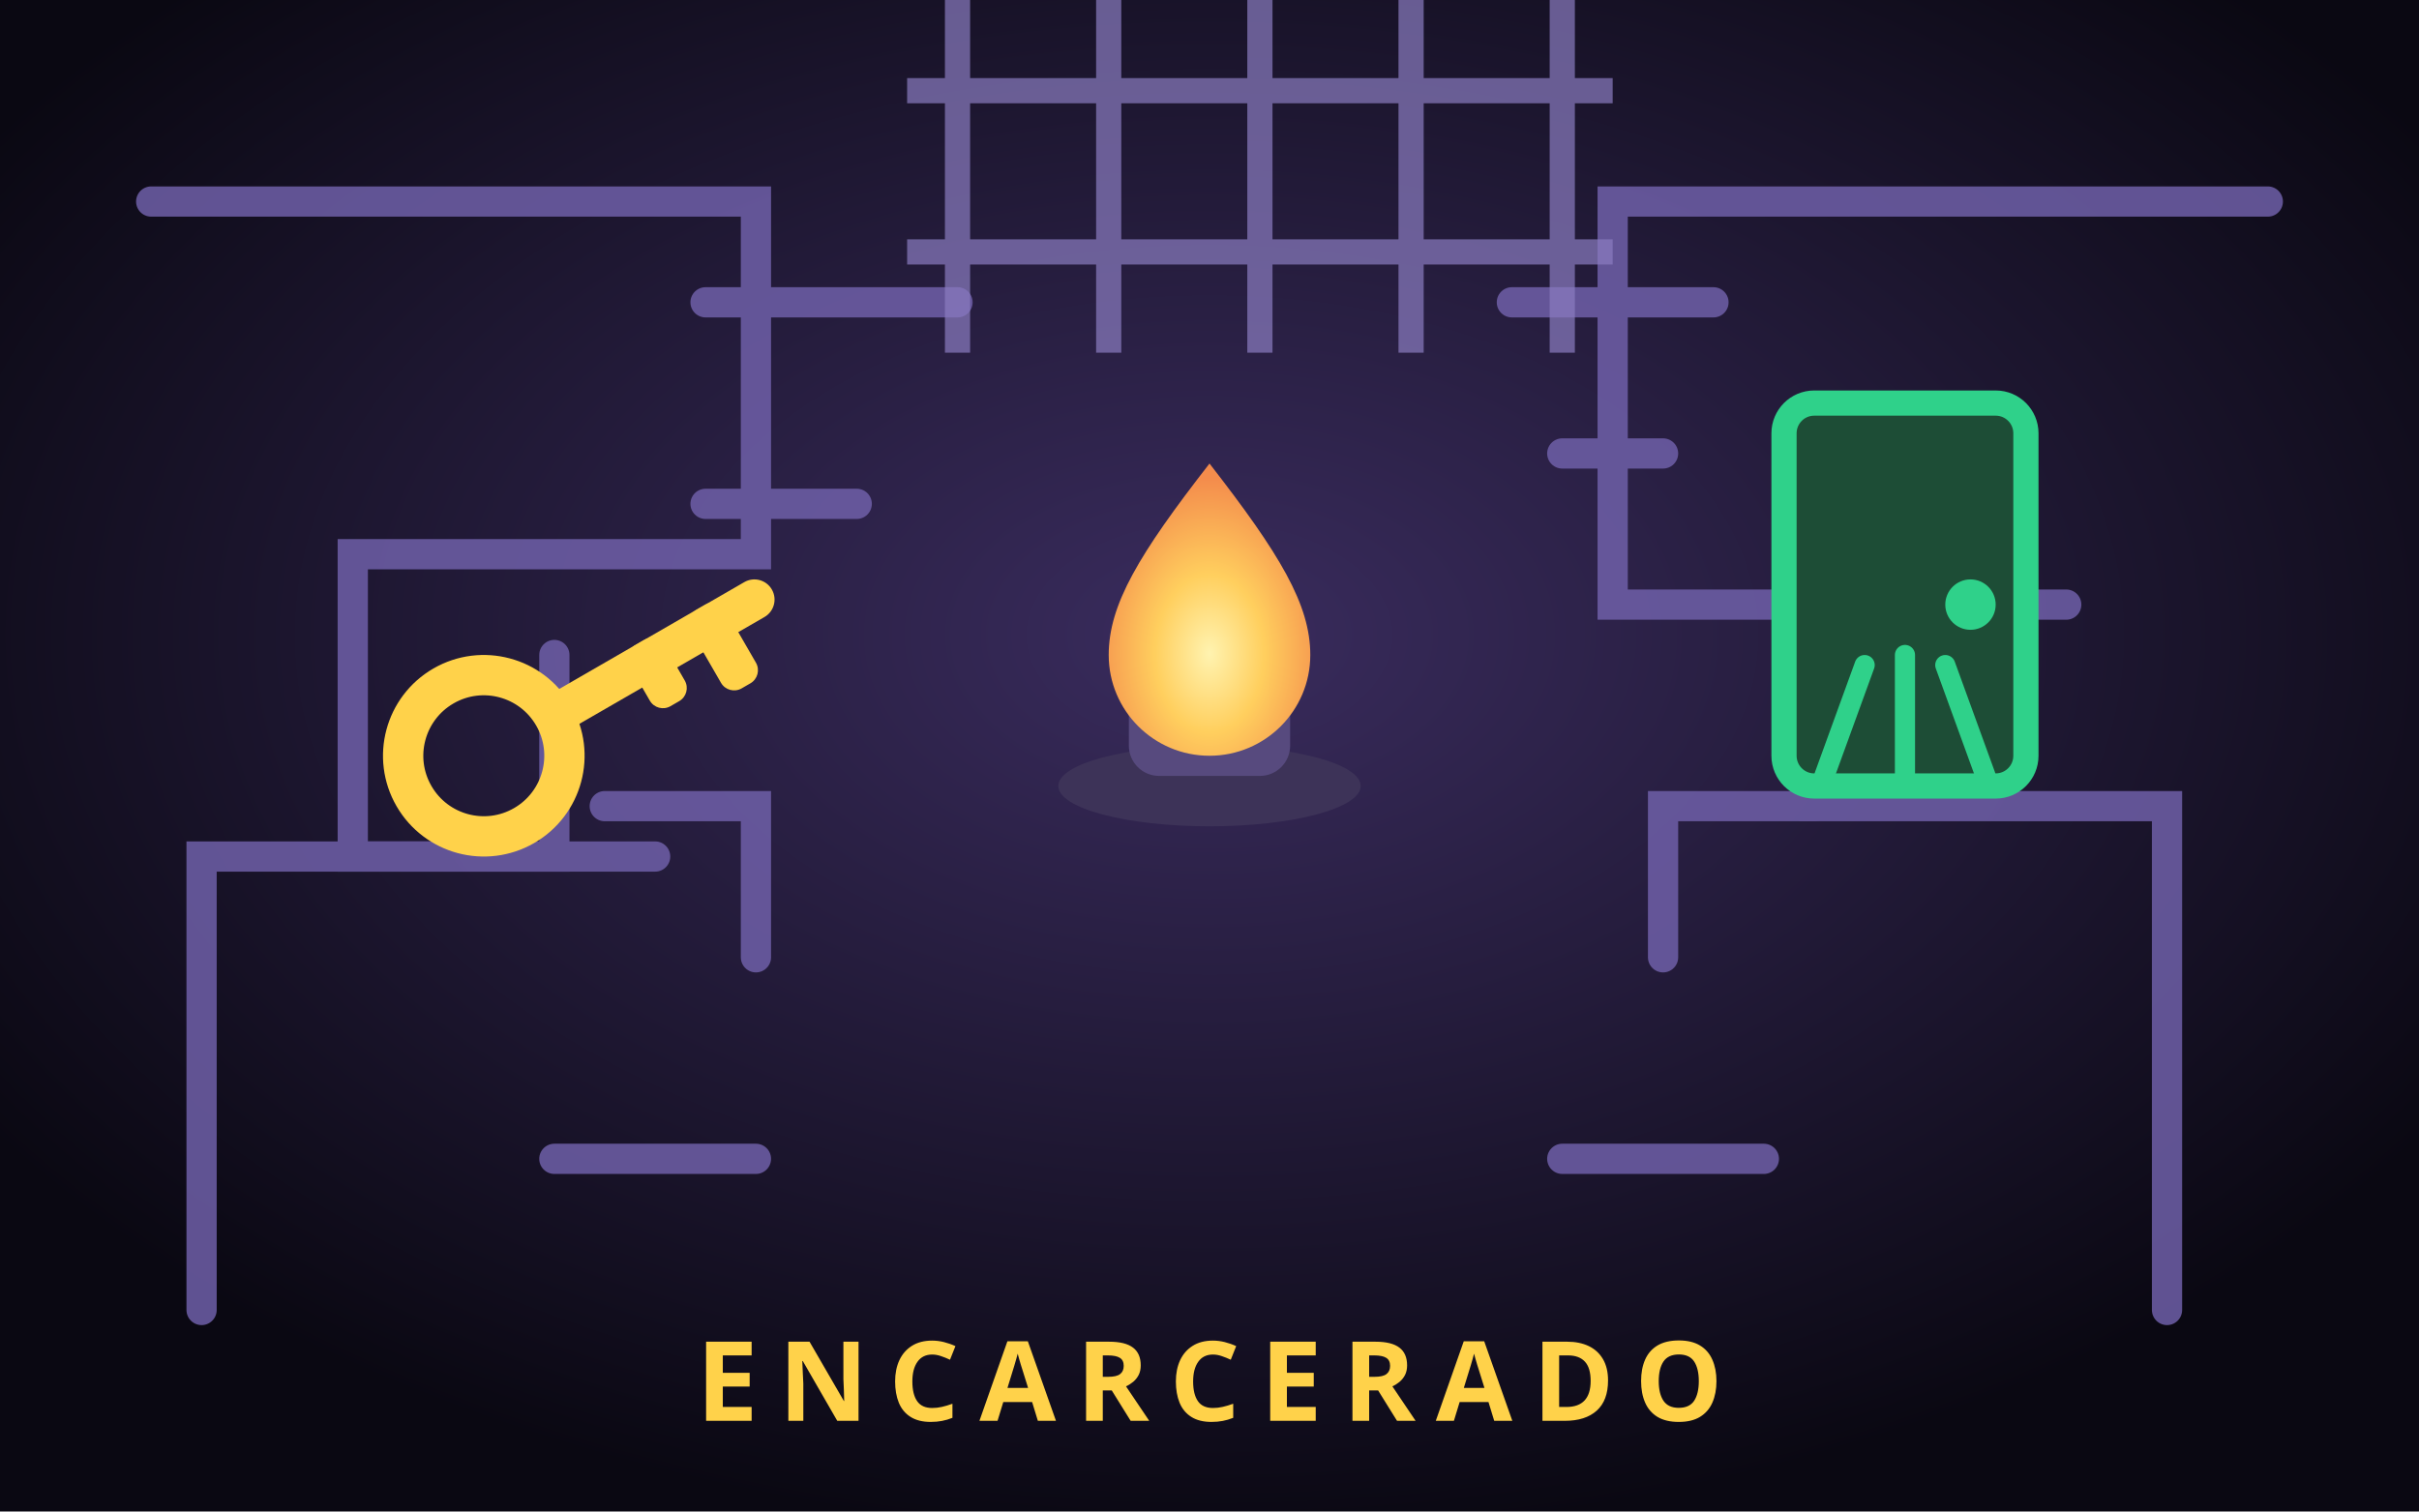
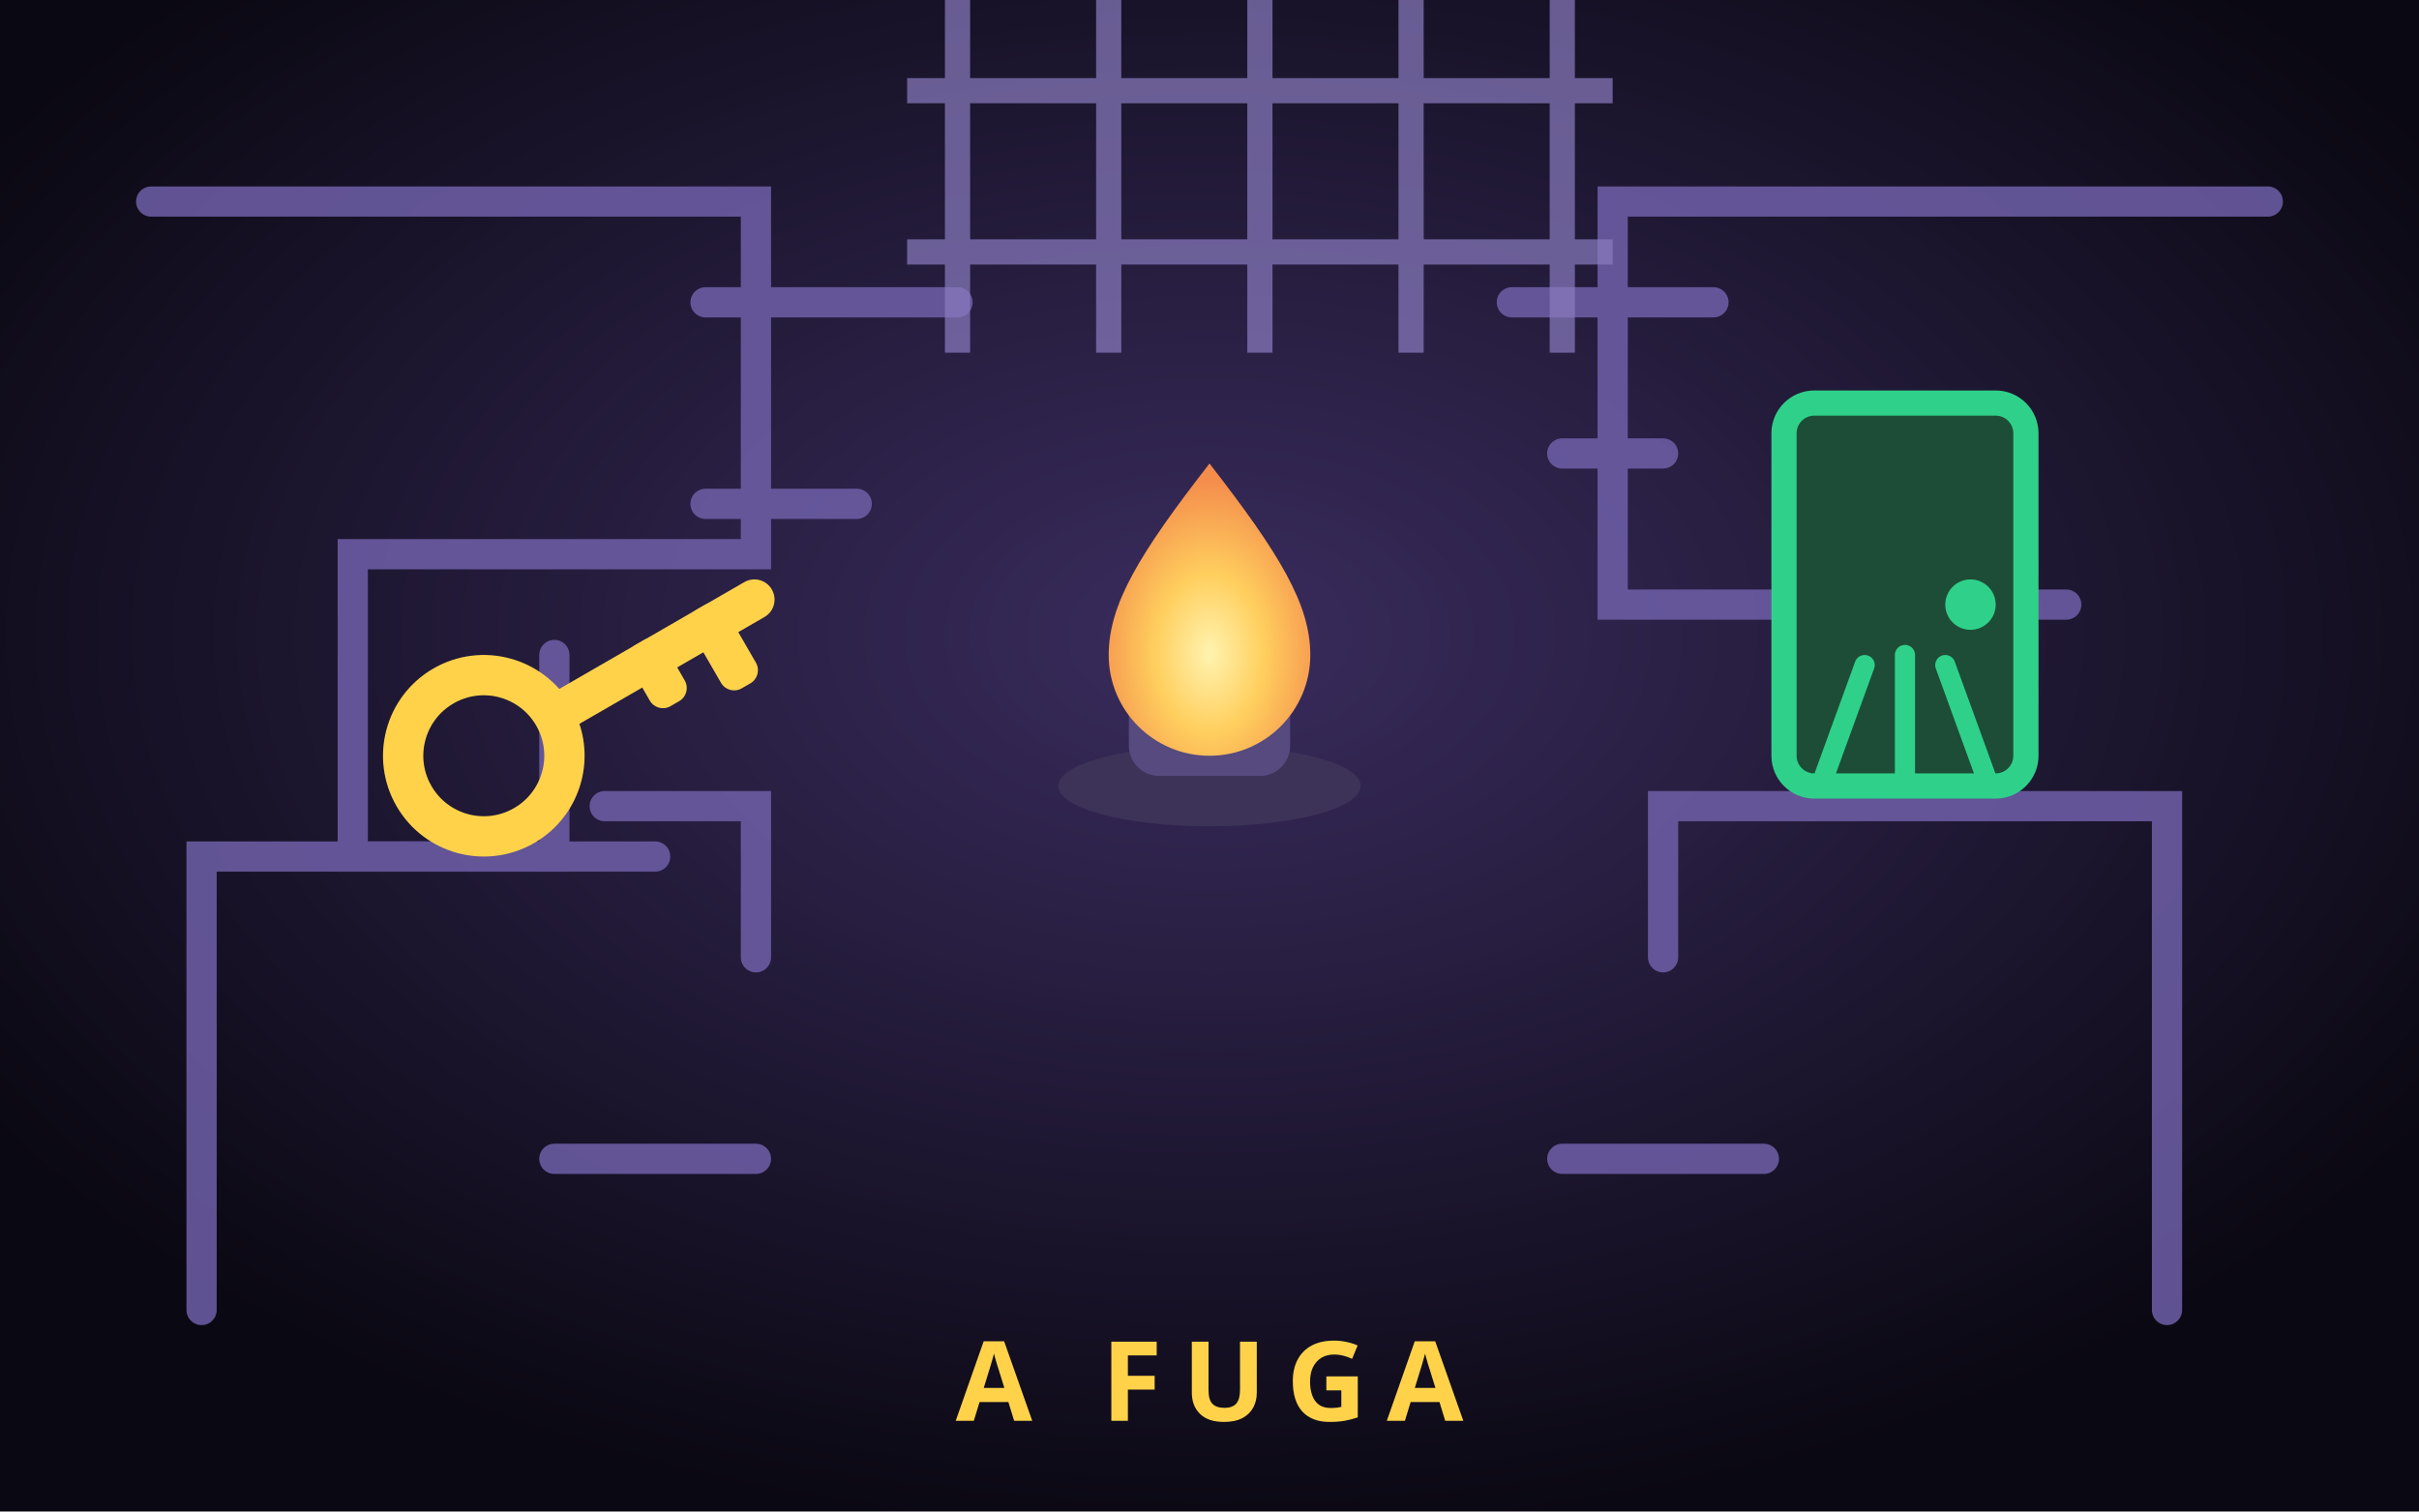
<svg xmlns="http://www.w3.org/2000/svg" viewBox="0 0 480 300">
  <defs>
    <radialGradient id="glow" cx="50%" cy="42%" r="60%">
      <stop offset="0%" stop-color="#3a2c5e" />
      <stop offset="100%" stop-color="#0a0812" />
    </radialGradient>
    <radialGradient id="flame" cx="50%" cy="65%" r="60%">
      <stop offset="0%" stop-color="#fff3b0" />
      <stop offset="45%" stop-color="#ffcf5e" />
      <stop offset="100%" stop-color="#f48c4c" />
    </radialGradient>
  </defs>
  <rect width="480" height="300" fill="url(#glow)" />
  <g stroke="#6f5fa8" stroke-width="6" fill="none" stroke-linecap="round" opacity="0.85">
    <path d="M30 40 h120 v70 h-80 v60 h60" />
    <path d="M40 260 v-90 h70 v-40" />
    <path d="M450 40 h-130 v80 h90" />
    <path d="M430 260 v-100 h-70 v-30" />
    <path d="M140 60 h50 M140 100 h30 M110 230 h40 M120 160 h30 v30" />
    <path d="M340 60 h-40 M330 90 h-20 M350 230 h-40 M360 160 h-30 v30" />
  </g>
  <g transform="translate(96 150) rotate(-30)">
    <circle cx="0" cy="0" r="16" fill="none" stroke="#ffd24a" stroke-width="8" />
    <rect x="14" y="-4" width="52" height="8" rx="4" fill="#ffd24a" />
    <rect x="48" y="-4" width="8" height="18" rx="3" fill="#ffd24a" />
    <rect x="34" y="-4" width="8" height="14" rx="3" fill="#ffd24a" />
  </g>
  <g transform="translate(378 118)">
    <rect x="-24" y="-38" width="48" height="76" rx="6" fill="#1d4d36" stroke="#2fd18a" stroke-width="5" />
    <circle cx="13" cy="2" r="5" fill="#2fd18a" />
    <path d="M-8 14 l-8 22 M8 14 l8 22 M0 12 v24" stroke="#2fd18a" stroke-width="4" stroke-linecap="round" />
  </g>
  <g transform="translate(240 150)">
    <ellipse cx="0" cy="6" rx="30" ry="8" fill="#3d3358" />
    <rect x="-16" y="-14" width="32" height="18" rx="6" fill="#574a7e" />
    <path d="M0 -58 C 14 -40, 20 -30, 20 -20 A 20 20 0 0 1 -20 -20 C -20 -30, -14 -40, 0 -58 Z" fill="url(#flame)" />
  </g>
  <g stroke="#8a7cc0" stroke-width="5" opacity="0.7">
    <path d="M190 0 v70 M220 0 v70 M250 0 v70 M280 0 v70 M310 0 v70" />
    <path d="M180 18 h140 M180 50 h140" />
  </g>
-   <text x="240" y="282" text-anchor="middle" font-family="system-ui, sans-serif" font-size="22" font-weight="800" fill="#ffd24a" letter-spacing="4">ENCARCERADO</text>
+   <text x="240" y="282" text-anchor="middle" font-family="system-ui, sans-serif" font-size="22" font-weight="800" fill="#ffd24a" letter-spacing="4">A FUGA</text>
</svg>
